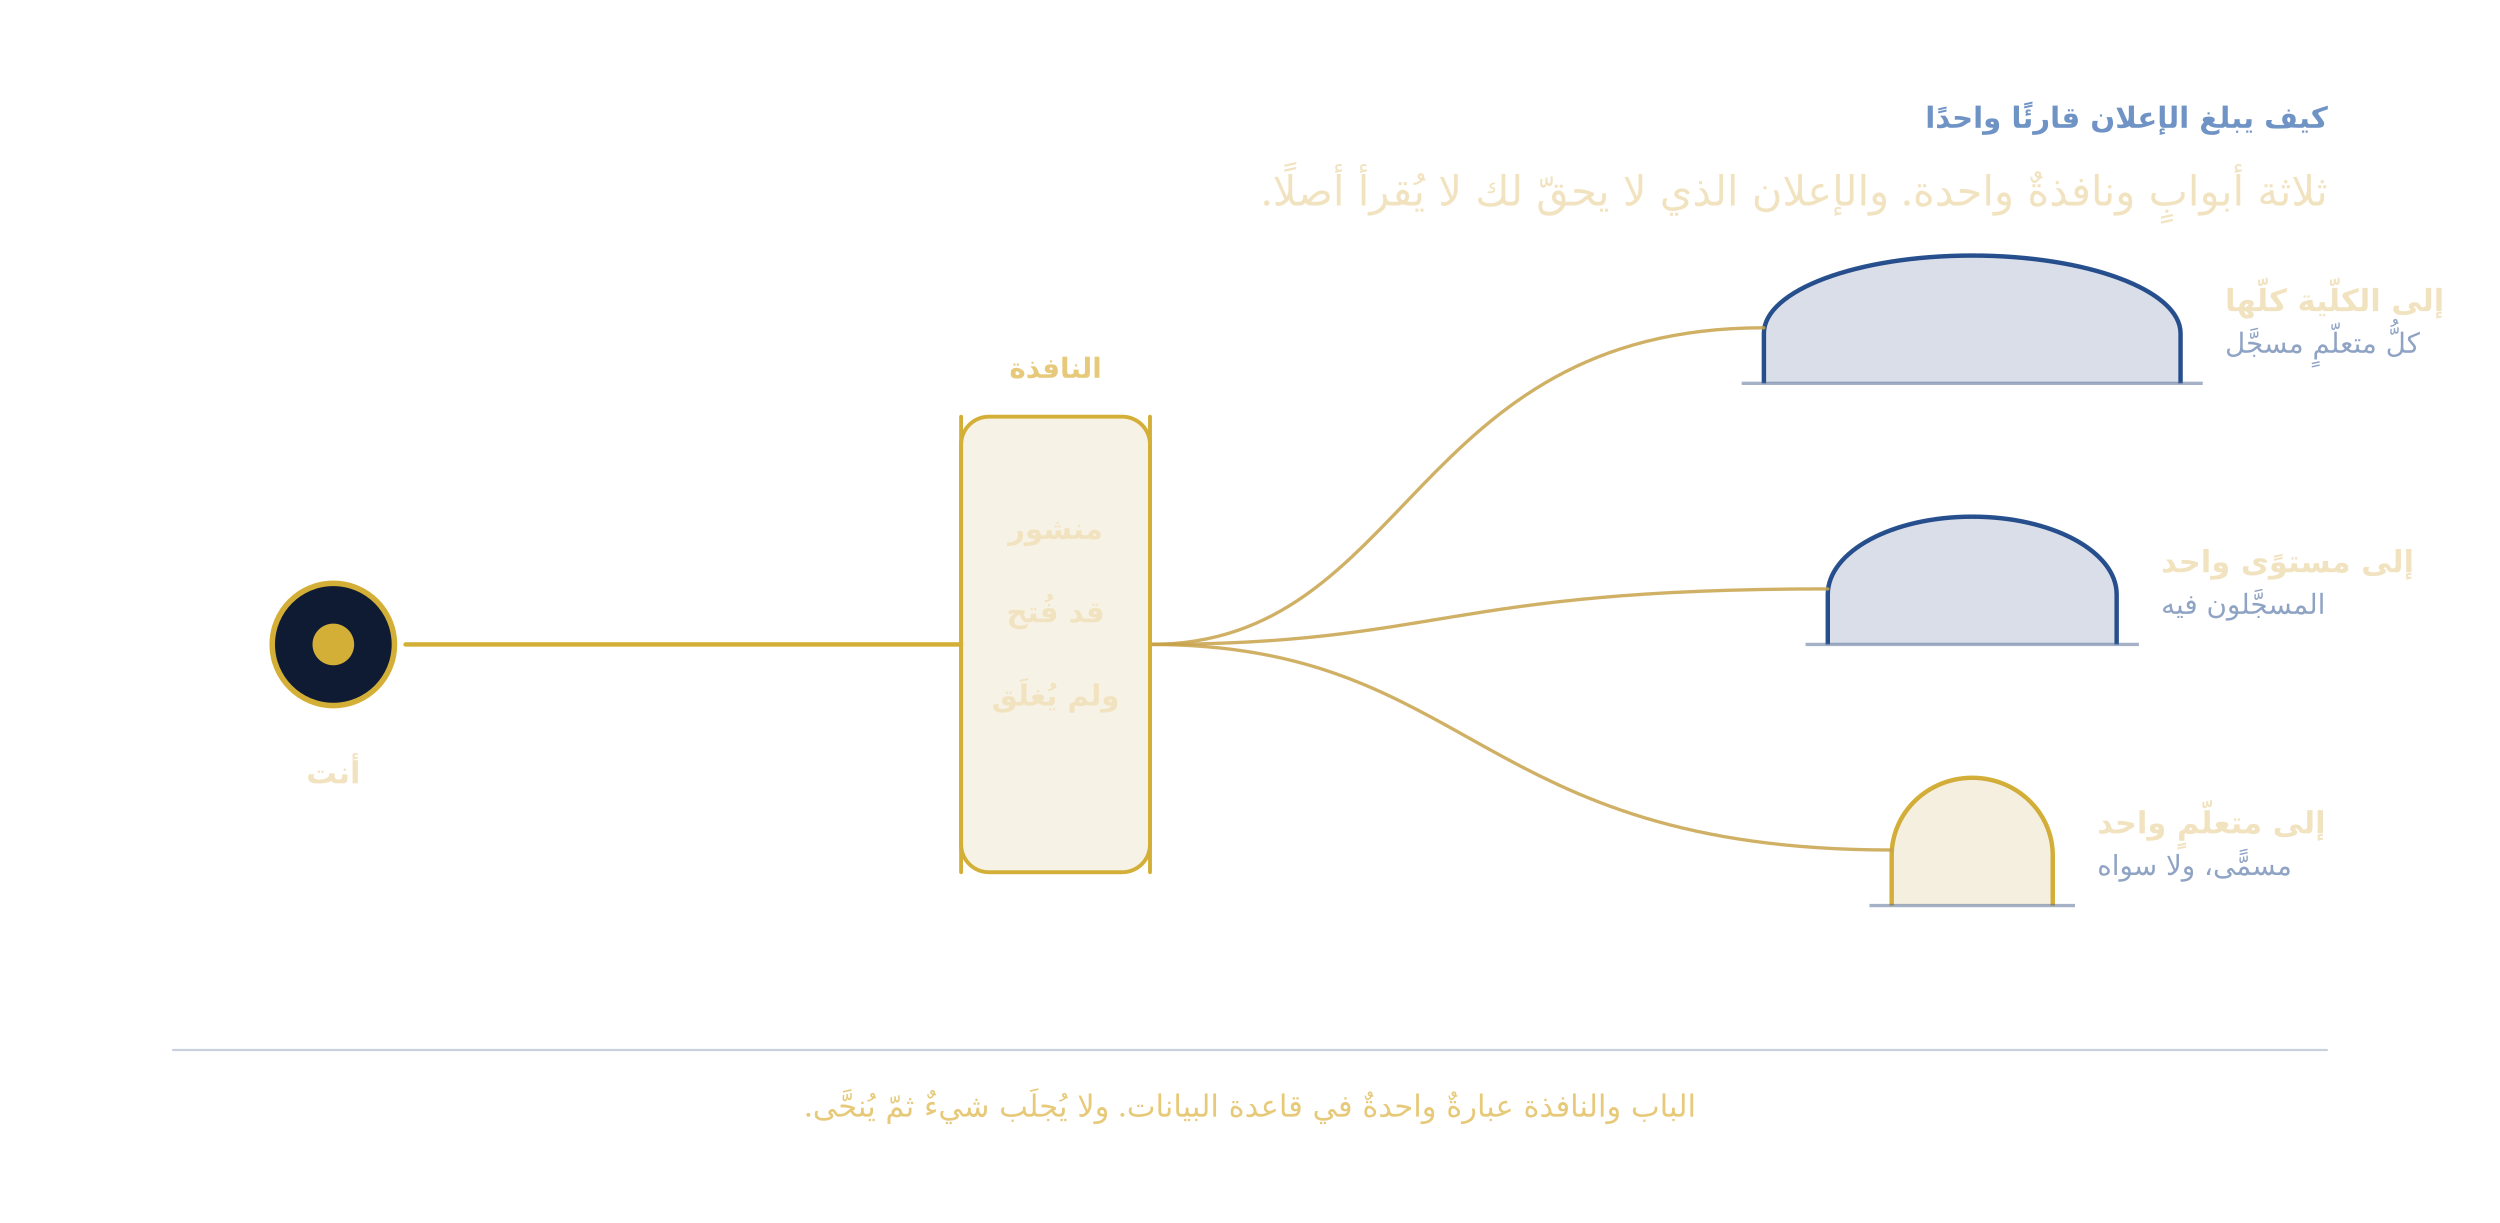
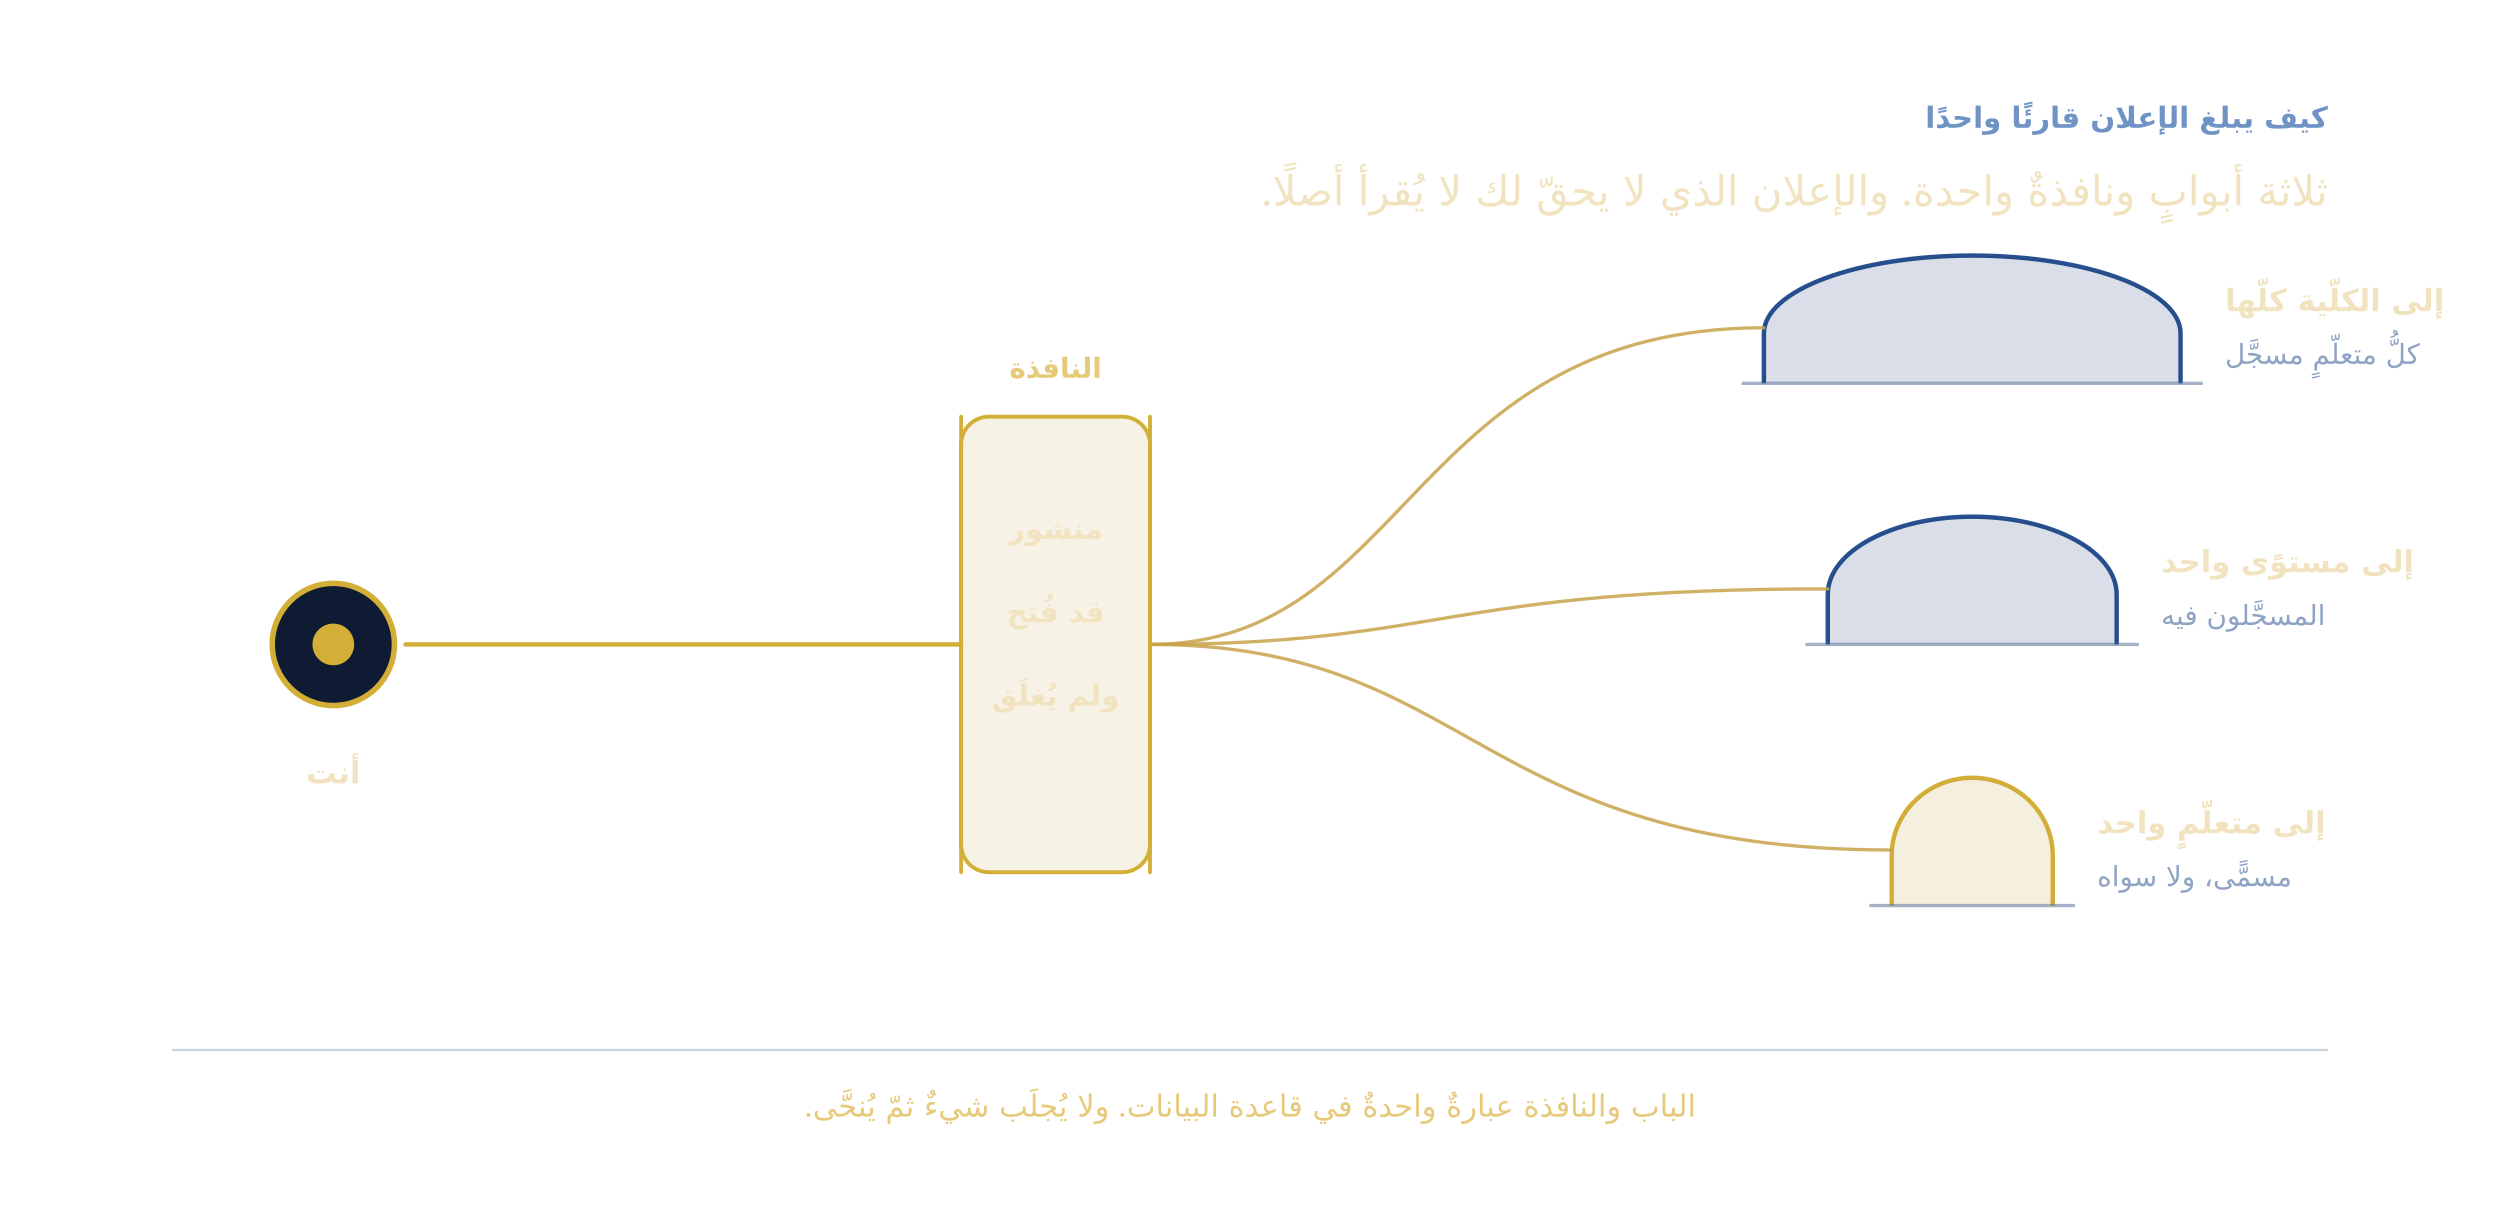
<svg xmlns="http://www.w3.org/2000/svg" viewBox="0 0 900 440" width="900" height="440" data-diagram="one-reader" role="img" lang="ar" direction="ltr" aria-labelledby="one-reader-title one-reader-desc">
  <text x="838.0" y="46.0" text-anchor="end" font-family="Cairo, Inter, sans-serif" font-size="10.5" font-weight="700" fill="#6E93C4">⁧كيف يبلغ الإعلان قارئًا واحدًا⁩</text>
  <text x="838.0" y="74.0" text-anchor="end" font-family="Cairo, Inter, sans-serif" font-size="15" fill="#F2E3C0">⁧ثلاثة أبوابٍ ونافذةٌ واحدة. والإعلان الذي لا يحقّ لك لا يُقرأ أصلًا.⁩</text>
  <path data-draw="900" d="M635.0 138.0L635.0 120.0A75.0 28.0 0 0 1 785.0 120.0L785.0 138.0" stroke="#27508F" stroke-width="1.6" stroke-linecap="butt" fill="none" />
  <path data-pop="" d="M635.0 138.0L635.0 120.0A75.0 28.0 0 0 1 785.0 120.0L785.0 138.0Z" fill="#1F3D7A" fill-opacity="0.17" />
  <path d="M627.0 138.0L793.0 138.0" stroke="#4A6491" stroke-width="1.2" stroke-opacity="0.5" fill="none" />
  <text data-pop="" x="801.0" y="112.0" text-anchor="start" font-family="Cairo, Inter, sans-serif" font-size="11" font-weight="700" fill="#F2E3C0">⁧إلى الكلّية كلّها⁩</text>
-   <text data-pop="" x="801.0" y="127.0" text-anchor="start" font-family="Cairo, Inter, sans-serif" font-size="10" fill="#8FA3C4">⁧كلُّ متعلّمٍ مسجَّل⁩</text>
+   <text data-pop="" x="801.0" y="131.0" text-anchor="start" font-family="Cairo, Inter, sans-serif" font-size="10" fill="#8FA3C4">⁧كلُّ متعلّمٍ مسجَّل⁩</text>
  <path data-draw="1200" d="M635.0 118.0C507.5 118.0 507.5 232.0 414.0 232.0" stroke="#C7A24A" stroke-width="1.2" stroke-opacity="0.85" stroke-linecap="round" fill="none" />
  <path data-draw="1040" d="M658.0 232.0L658.0 214.0A52.0 28.0 0 0 1 762.0 214.0L762.0 232.0" stroke="#27508F" stroke-width="1.6" stroke-linecap="butt" fill="none" />
  <path data-pop="" d="M658.0 232.0L658.0 214.0A52.0 28.0 0 0 1 762.0 214.0L762.0 232.0Z" fill="#1F3D7A" fill-opacity="0.17" />
  <path d="M650.0 232.0L770.0 232.0" stroke="#4A6491" stroke-width="1.2" stroke-opacity="0.5" fill="none" />
  <text data-pop="" x="778.0" y="206.0" text-anchor="start" font-family="Cairo, Inter, sans-serif" font-size="11" font-weight="700" fill="#F2E3C0">⁧إلى مستوًى واحد⁩</text>
-   <text data-pop="" x="778.0" y="221.0" text-anchor="start" font-family="Cairo, Inter, sans-serif" font-size="10" fill="#8FA3C4">⁧المسجَّلون فيه⁩</text>
+   <text data-pop="" x="778.0" y="225.0" text-anchor="start" font-family="Cairo, Inter, sans-serif" font-size="10" fill="#8FA3C4">⁧المسجَّلون فيه⁩</text>
  <path data-draw="1360" d="M658.0 212.0C519.0 212.0 519.0 232.0 414.0 232.0" stroke="#C7A24A" stroke-width="1.2" stroke-opacity="0.85" stroke-linecap="round" fill="none" />
  <path data-draw="1180" d="M681.0 326.0L681.0 308.0A29.0 28.0 0 0 1 739.0 308.0L739.0 326.0" stroke="#D4AF37" stroke-width="1.6" stroke-linecap="butt" fill="none" />
  <path data-pop="" d="M681.0 326.0L681.0 308.0A29.0 28.0 0 0 1 739.0 308.0L739.0 326.0Z" fill="#C7A24A" fill-opacity="0.17" />
  <path d="M673.0 326.0L747.0 326.0" stroke="#4A6491" stroke-width="1.2" stroke-opacity="0.5" fill="none" />
  <text data-pop="" x="755.0" y="300.0" text-anchor="start" font-family="Cairo, Inter, sans-serif" font-size="11" font-weight="700" fill="#F2E3C0">⁧إلى متعلّمٍ واحد⁩</text>
-   <text data-pop="" x="755.0" y="315.0" text-anchor="start" font-family="Cairo, Inter, sans-serif" font-size="10" fill="#8FA3C4">⁧مسمًّى، ولا سواه⁩</text>
+   <text data-pop="" x="755.0" y="319.0" text-anchor="start" font-family="Cairo, Inter, sans-serif" font-size="10" fill="#8FA3C4">⁧مسمًّى، ولا سواه⁩</text>
  <path data-draw="1520" d="M681.0 306.0C530.5 306.0 530.5 232.0 414.0 232.0" stroke="#C7A24A" stroke-width="1.2" stroke-opacity="0.85" stroke-linecap="round" fill="none" />
  <rect data-pop="" x="346.0" y="150.0" width="68.0" height="164.0" rx="10" fill="#C7A24A" fill-opacity="0.14" stroke="#D4AF37" stroke-width="1.4" />
  <path data-draw="1500" d="M346.0 150.0L346.0 314.0" stroke="#D4AF37" stroke-width="1.4" stroke-linecap="round" fill="none" />
  <path data-draw="1500" d="M414.0 150.0L414.0 314.0" stroke="#D4AF37" stroke-width="1.4" stroke-linecap="round" fill="none" />
  <text data-pop="" x="380.0" y="136.0" text-anchor="middle" font-family="Cairo, Inter, sans-serif" font-size="10" font-weight="700" fill="#E7C97A">⁧النافذة⁩</text>
  <text data-pop="" x="380.0" y="194.0" text-anchor="middle" font-family="Cairo, Inter, sans-serif" font-size="10.5" font-weight="600" fill="#F2E3C0">⁧منشور⁩</text>
  <text data-pop="" x="380.0" y="224.0" text-anchor="middle" font-family="Cairo, Inter, sans-serif" font-size="10.5" font-weight="600" fill="#F2E3C0">⁧قد فُتح⁩</text>
  <text data-pop="" x="380.0" y="254.0" text-anchor="middle" font-family="Cairo, Inter, sans-serif" font-size="10.5" font-weight="600" fill="#F2E3C0">⁧ولم يُغلَق⁩</text>
  <path data-draw="1800" d="M346.0 232.0L146.0 232.0" stroke="#D4AF37" stroke-width="1.6" stroke-linecap="round" fill="none" />
  <g data-pop="">
    <circle cx="120.0" cy="232.0" r="22" fill="#0E1B33" stroke="#D4AF37" stroke-width="2" />
    <circle cx="120.0" cy="232.0" r="7.5" fill="#D4AF37" />
  </g>
  <text data-pop="" x="120.0" y="282.0" text-anchor="middle" font-family="Cairo, Inter, sans-serif" font-size="11" font-weight="700" fill="#F2E3C0">⁧أنت⁩</text>
  <path d="M62.0 378.0L838.0 378.0" stroke="#4A6491" stroke-width="0.8" stroke-opacity="0.3" fill="none" />
  <text x="450.0" y="402.0" text-anchor="middle" font-family="Cairo, Inter, sans-serif" font-size="11" fill="#E7C97A">⁧الباب والنافذة عبارةٌ واحدةٌ في قاعدة البيانات. ولا يُجلَب شيءٌ ثمّ يُنحَّى.⁩</text>
</svg>
